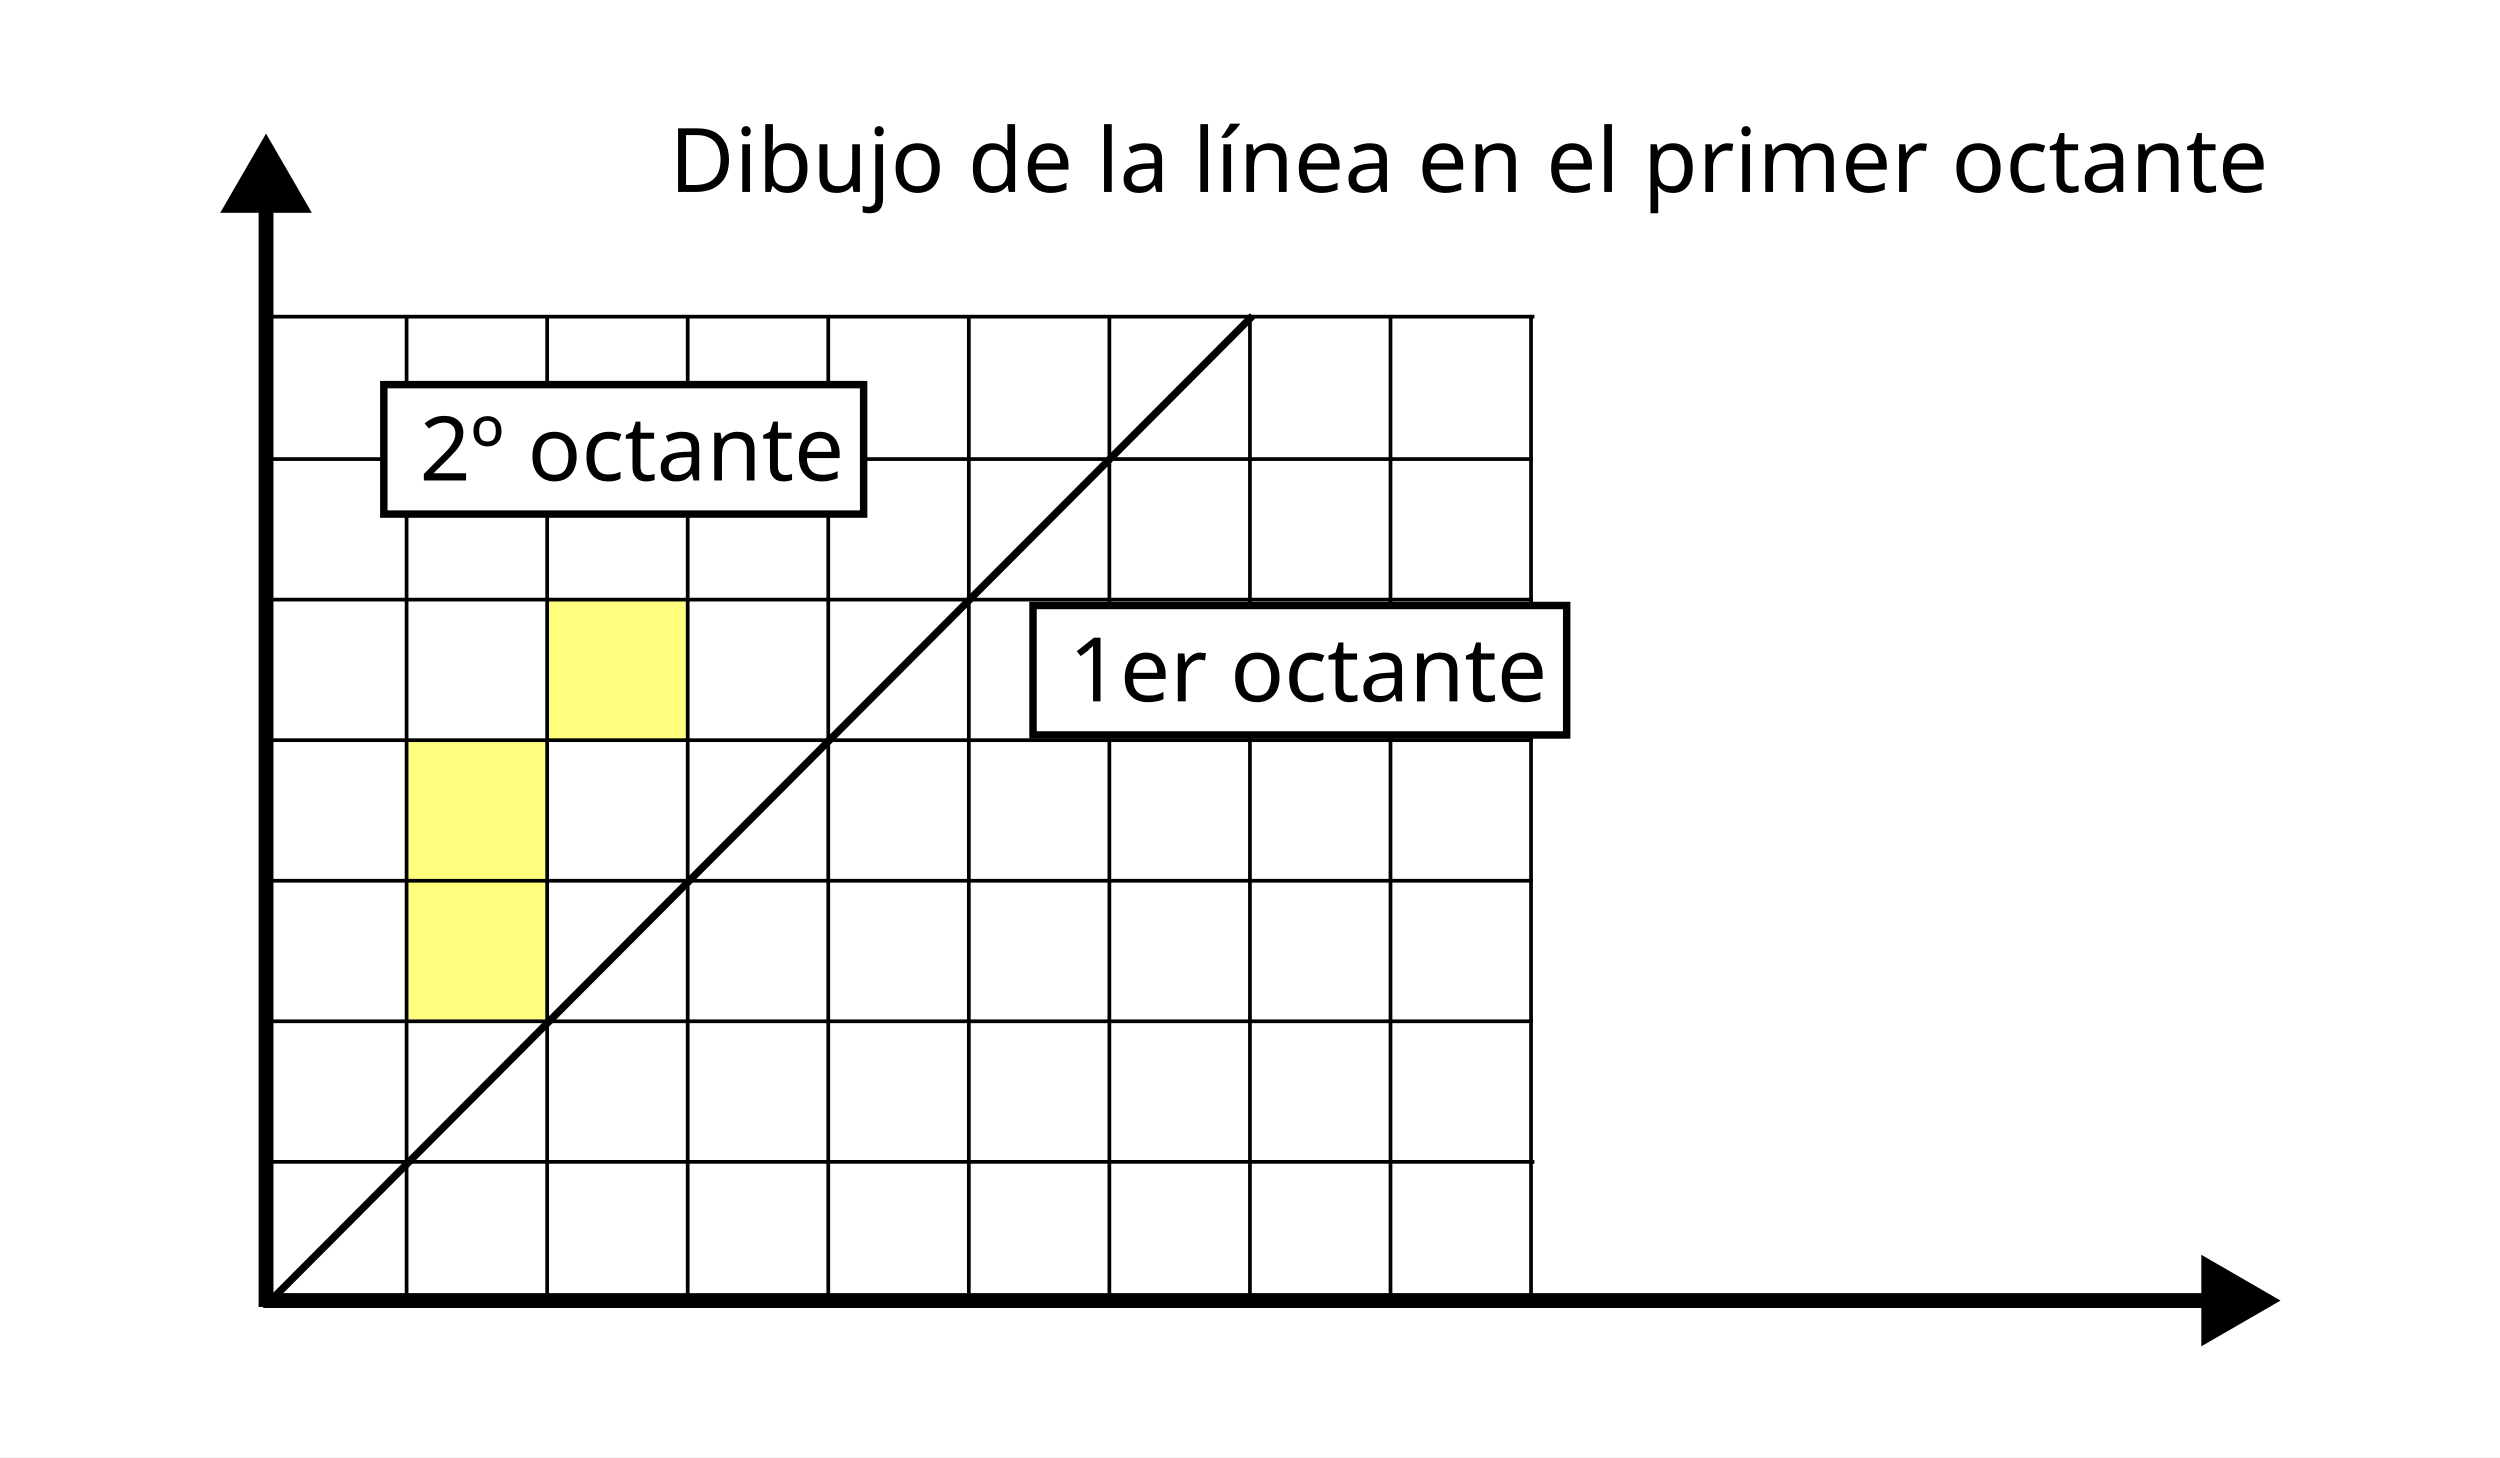
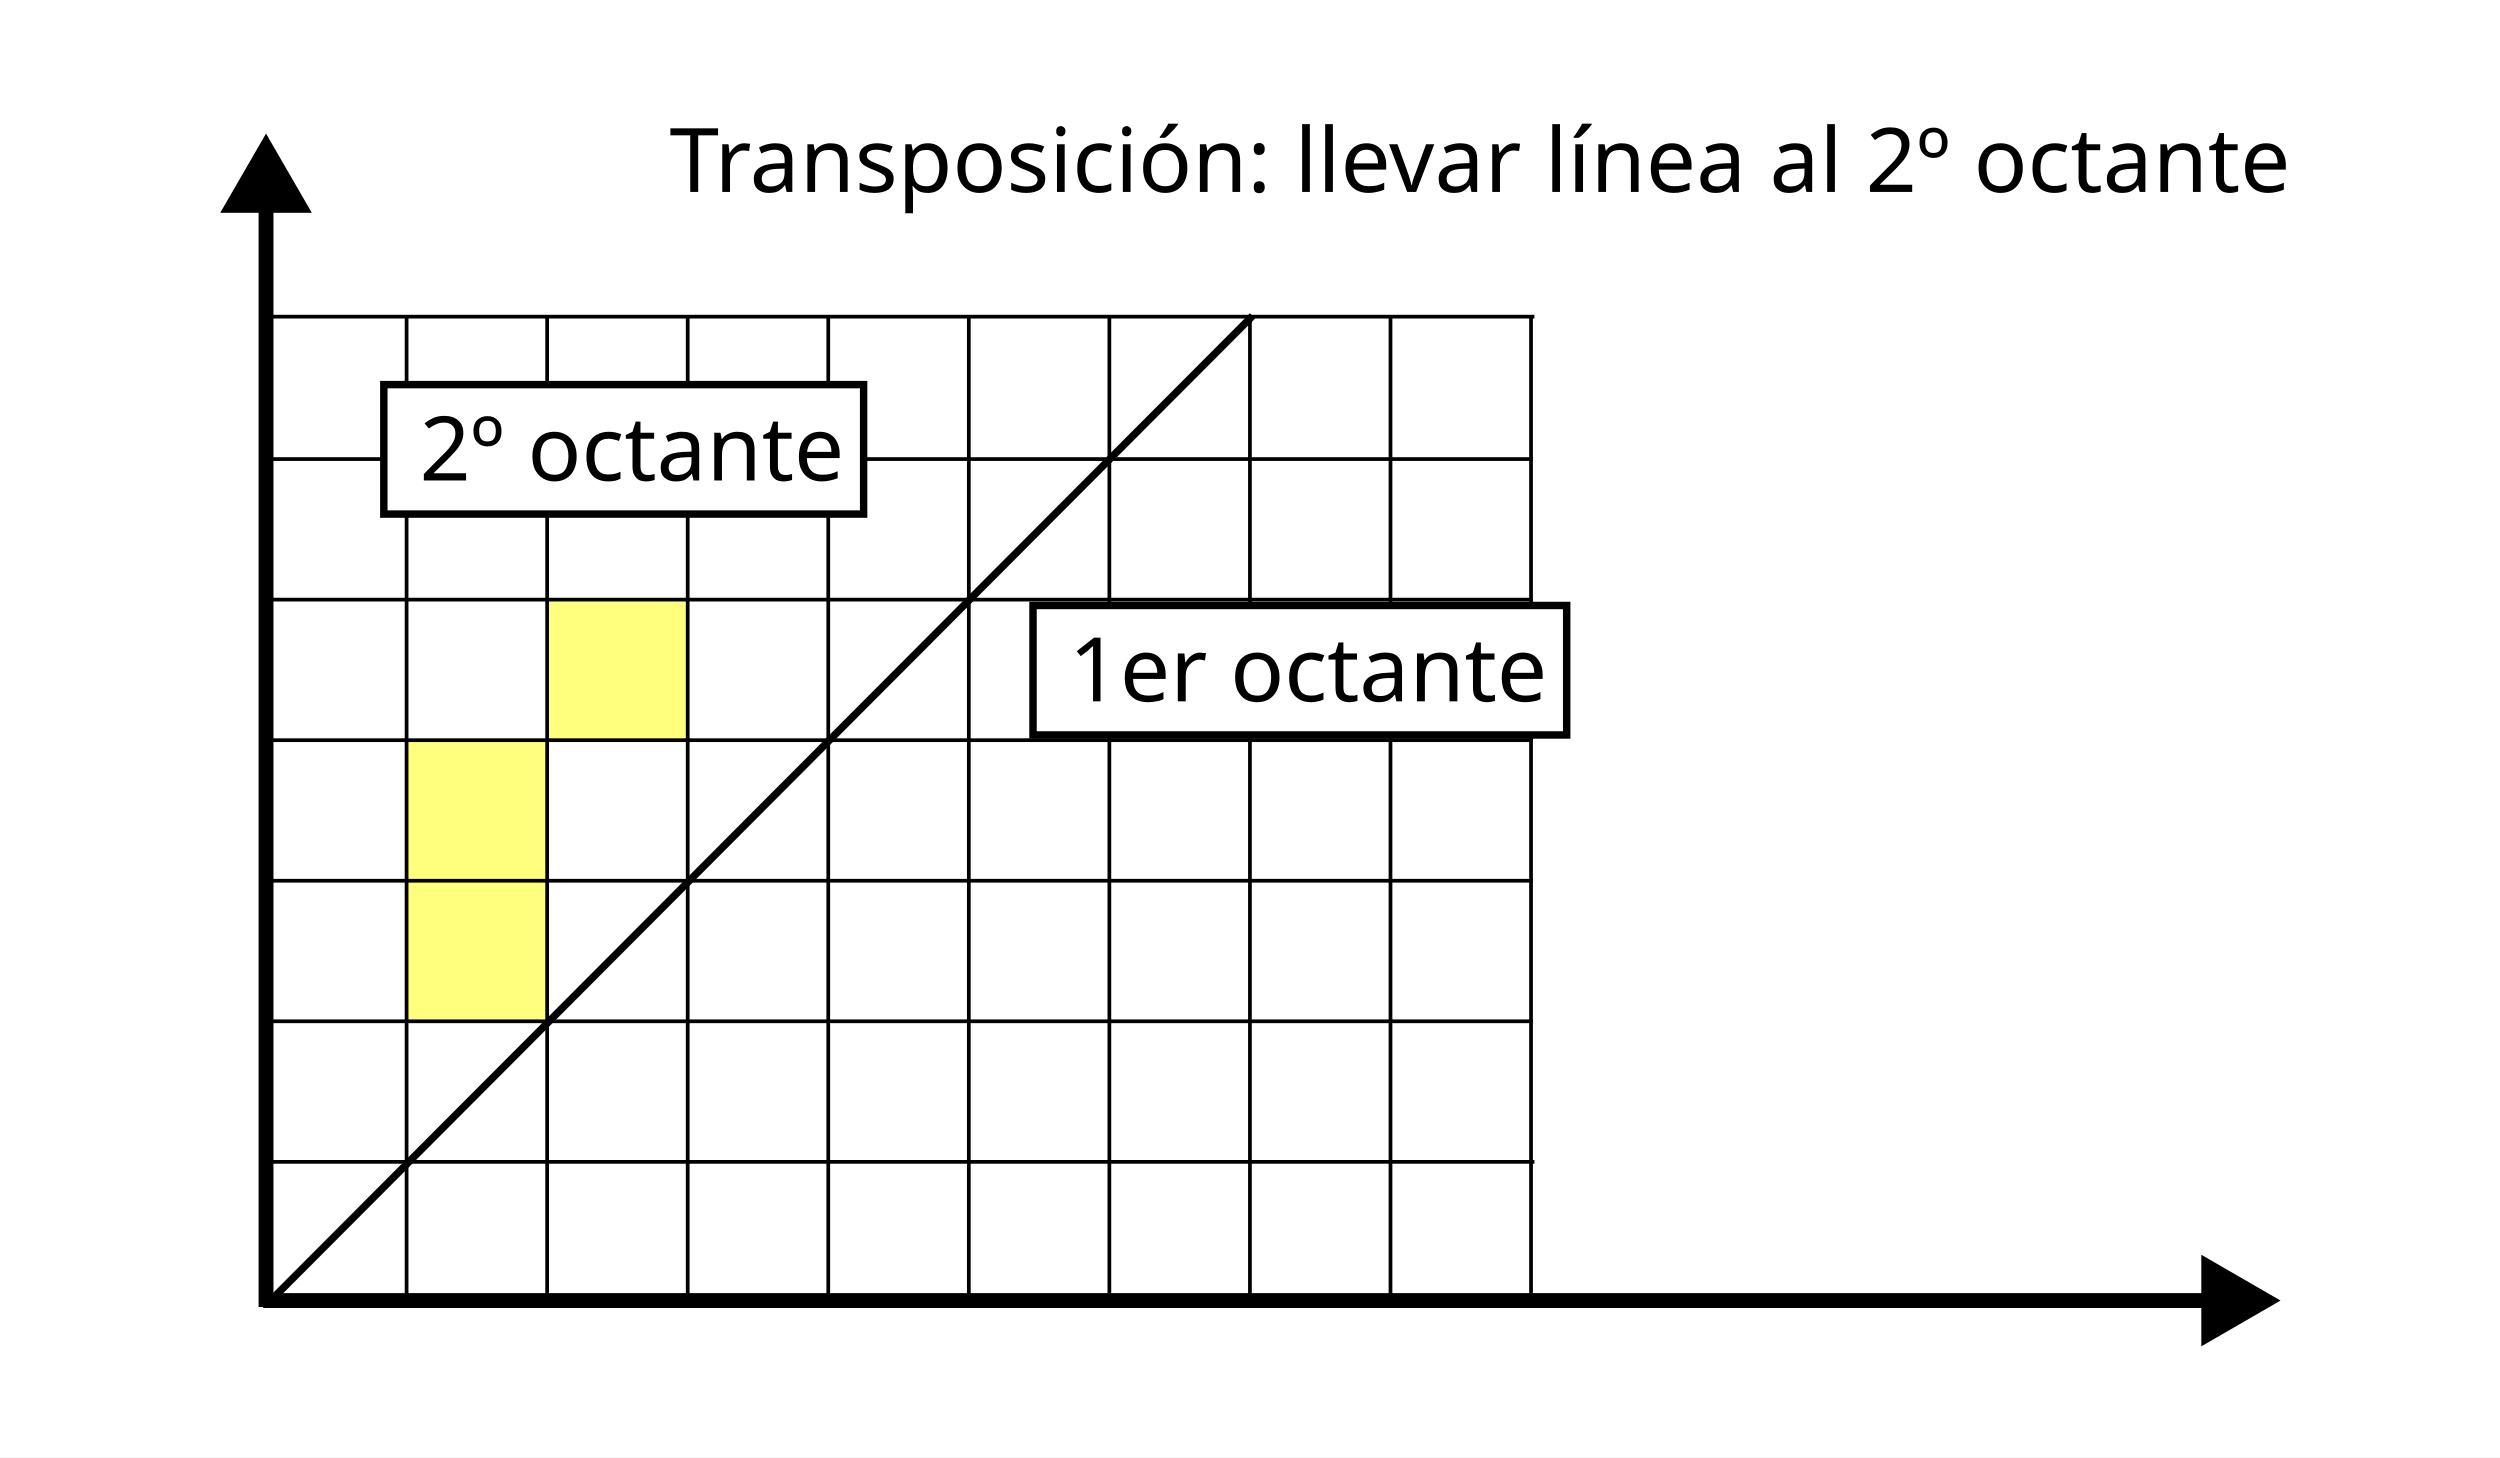
<svg xmlns="http://www.w3.org/2000/svg" width="157.297mm" height="91.684mm" viewBox="0 0 157.297 91.684" version="1.1" id="svg1" xml:space="preserve">
  <defs id="defs1">
    <marker style="overflow:visible" id="marker36" refX="0" refY="0" orient="auto-start-reverse" markerWidth="1" markerHeight="1" viewBox="0 0 1 1" preserveAspectRatio="xMidYMid">
      <path transform="scale(0.5)" style="fill:context-stroke;fill-rule:evenodd;stroke:context-stroke;stroke-width:1pt" d="M 5.77,0 -2.88,5 V -5 Z" id="path36" />
    </marker>
    <marker style="overflow:visible" id="Triangle" refX="0" refY="0" orient="auto-start-reverse" markerWidth="1" markerHeight="1" viewBox="0 0 1 1" preserveAspectRatio="xMidYMid">
      <path transform="scale(0.5)" style="fill:context-stroke;fill-rule:evenodd;stroke:context-stroke;stroke-width:1pt" d="M 5.77,0 -2.88,5 V -5 Z" id="path135" />
    </marker>
  </defs>
  <g id="layer3" transform="translate(0,-33.66951)" style="display:inline">
    <rect style="opacity:1;fill:#ffffff;stroke:none;stroke-width:0.468;stroke-linecap:round;stroke-dasharray:0.468, 0.936;stroke-dashoffset:0;stroke-opacity:1" id="rect46" width="157.297" height="91.684" x="0" y="33.67" />
  </g>
  <g id="layer1" style="display:inline" transform="translate(0,-33.66951)">
    <rect style="opacity:0.511;fill:#ffff00;stroke:none;stroke-width:0.936;stroke-linecap:square;stroke-dasharray:2.808, 2.808" id="rect38" width="8.844" height="8.844" x="25.465" y="-89.202" transform="scale(1,-1)" />
    <rect style="opacity:0.511;fill:#ffff00;stroke:none;stroke-width:0.936;stroke-linecap:square;stroke-dasharray:2.808, 2.808" id="rect29" width="8.844" height="8.844" x="34.426" y="-80.241" transform="scale(1,-1)" />
    <rect style="opacity:0.511;fill:#ffff00;stroke:none;stroke-width:0.936;stroke-linecap:square;stroke-dasharray:2.808, 2.808" id="rect28" width="8.844" height="8.844" x="25.465" y="-97.811" transform="scale(1,-1)" />
    <path style="opacity:1;fill:#ffff00;stroke:#000000;stroke-width:0.936;stroke-linecap:square;stroke-dasharray:none;marker-end:url(#marker36)" d="M 17.028,115.499 H 140.164" id="path12" />
    <path style="opacity:1;fill:#ffff00;stroke:#000000;stroke-width:0.936;stroke-linecap:square;stroke-dasharray:none;marker-end:url(#Triangle)" d="M 16.738,115.436 V 45.397" id="path13" />
    <path style="opacity:1;fill:#ffff00;stroke:#000000;stroke-width:0.234;stroke-linecap:square;stroke-dasharray:none" d="M 16.951,53.593 H 96.427" id="path14" />
    <path style="opacity:1;fill:#ffff00;stroke:#000000;stroke-width:0.234;stroke-linecap:square;stroke-dasharray:none" d="M 25.582,115.499 V 53.71" id="path16" />
    <path style="opacity:1;fill:#ffff00;stroke:#000000;stroke-width:0.234;stroke-linecap:square;stroke-dasharray:none" d="M 34.426,115.499 V 53.71" id="path17" />
    <path style="opacity:1;fill:#ffff00;stroke:#000000;stroke-width:0.234;stroke-linecap:square;stroke-dasharray:none" d="M 43.269,115.499 V 53.71" id="path18" />
    <path style="opacity:1;fill:#ffff00;stroke:#000000;stroke-width:0.234;stroke-linecap:square;stroke-dasharray:none" d="M 52.113,115.499 V 53.71" id="path20" />
    <path style="opacity:1;fill:#ffff00;stroke:#000000;stroke-width:0.234;stroke-linecap:square;stroke-dasharray:none" d="M 60.957,115.499 V 53.71" id="path21" />
    <path style="opacity:1;fill:#ffff00;stroke:#000000;stroke-width:0.234;stroke-linecap:square;stroke-dasharray:none" d="M 69.8,115.499 V 53.71" id="path22" />
    <path style="opacity:1;fill:#ffff00;stroke:#000000;stroke-width:0.234;stroke-linecap:square;stroke-dasharray:none" d="M 78.644,115.499 V 53.71" id="path23" />
    <path style="opacity:1;fill:#ffff00;stroke:#000000;stroke-width:0.234;stroke-linecap:square;stroke-dasharray:none" d="M 87.488,115.499 V 53.71" id="path25" />
    <path style="opacity:1;fill:#ffff00;stroke:#000000;stroke-width:0.234;stroke-linecap:square;stroke-dasharray:none" d="M 96.331,115.499 V 53.71" id="path26" />
    <path style="opacity:1;fill:#ffff00;stroke:#000000;stroke-width:0.234;stroke-linecap:square;stroke-dasharray:none" d="M 16.855,106.772 H 96.427" id="path30" />
    <path style="opacity:1;fill:#ffff00;stroke:#000000;stroke-width:0.234;stroke-linecap:square;stroke-dasharray:none" d="M 16.855,97.928 H 96.331" id="path31" />
    <path style="opacity:1;fill:#ffff00;stroke:#000000;stroke-width:0.234;stroke-linecap:square;stroke-dasharray:none" d="M 16.855,89.085 H 96.331" id="path32" />
    <path style="opacity:1;fill:#ffff00;stroke:#000000;stroke-width:0.234;stroke-linecap:square;stroke-dasharray:none" d="M 16.855,80.241 H 96.331" id="path33" />
    <path style="opacity:1;fill:#ffff00;stroke:#000000;stroke-width:0.234;stroke-linecap:square;stroke-dasharray:none" d="M 16.855,71.397 H 96.331" id="path34" />
    <path style="opacity:1;fill:#ffff00;stroke:#000000;stroke-width:0.234;stroke-linecap:square;stroke-dasharray:none" d="M 16.855,62.554 H 96.331" id="path35" />
    <path style="fill:#000000;stroke:#000000;stroke-width:0.468;stroke-linecap:square" d="M 17.028,115.499 78.644,53.71" id="path2" />
    <rect style="fill:#ffffff;stroke:#000000;stroke-width:0.468;stroke-linecap:square" id="rect12" width="30.189" height="8.146" x="24.15" y="57.869" />
    <text xml:space="preserve" style="font-style:normal;font-variant:normal;font-weight:bold;font-stretch:normal;font-size:5.616px;line-height:1;font-family:Ubuntu;-inkscape-font-specification:'Ubuntu Bold';writing-mode:lr-tb;direction:ltr;opacity:1;fill:#000000;stroke:none;stroke-width:0.936;stroke-linecap:round;stroke-dasharray:none" x="26.404" y="63.9" id="text46">
      <tspan id="tspan46" style="font-style:normal;font-variant:normal;font-weight:normal;font-stretch:normal;font-size:5.616px;font-family:Ubuntu;-inkscape-font-specification:Ubuntu;fill:#000000;stroke:none;stroke-width:0.936" x="26.404" y="63.9">2º octante</tspan>
    </text>
    <g id="g15" transform="matrix(1.768733,0,0,1.768733,-20.1753,-57.98854)">
      <rect style="fill:#ffffff;stroke:#000000;stroke-width:0.265;stroke-linecap:square" id="rect13" width="18.984" height="4.606" x="48.154" y="73.36" />
      <text xml:space="preserve" style="font-style:normal;font-variant:normal;font-weight:bold;font-stretch:normal;font-size:3.175px;line-height:1;font-family:Ubuntu;-inkscape-font-specification:'Ubuntu Bold';writing-mode:lr-tb;direction:ltr;opacity:1;fill:#000000;stroke:none;stroke-width:0.529;stroke-linecap:round;stroke-dasharray:none" x="49.429" y="76.77" id="text13">
        <tspan id="tspan13" style="font-style:normal;font-variant:normal;font-weight:normal;font-stretch:normal;font-size:3.175px;font-family:Ubuntu;-inkscape-font-specification:Ubuntu;fill:#000000;stroke:none;stroke-width:0.529" x="49.429" y="76.77">1er octante</tspan>
      </text>
    </g>
    <text xml:space="preserve" style="font-style:normal;font-variant:normal;font-weight:normal;font-stretch:normal;font-size:3.175px;line-height:1;font-family:Ubuntu;-inkscape-font-specification:Ubuntu;writing-mode:lr-tb;direction:ltr;fill:#ffffff;stroke:#000000;stroke-width:0.265;stroke-linecap:square" x="15.713" y="73.766" id="text14">
      <tspan id="tspan14" style="stroke-width:0.265" x="15.713" y="73.766" />
    </text>
    <text xml:space="preserve" style="font-style:normal;font-variant:normal;font-weight:bold;font-stretch:normal;font-size:5.616px;line-height:1;font-family:Ubuntu;-inkscape-font-specification:'Ubuntu Bold';writing-mode:lr-tb;direction:ltr;opacity:1;fill:#000000;stroke:none;stroke-width:0.936;stroke-linecap:round;stroke-dasharray:none" x="42.117" y="45.748" id="text38">
-       <tspan id="tspan38" style="font-style:normal;font-variant:normal;font-weight:normal;font-stretch:normal;font-size:5.616px;font-family:Ubuntu;-inkscape-font-specification:Ubuntu;fill:#000000;stroke:none;stroke-width:0.936" x="42.117" y="45.748">Dibujo de la línea en el primer octante</tspan>
+       <tspan id="tspan38" style="font-style:normal;font-variant:normal;font-weight:normal;font-stretch:normal;font-size:5.616px;font-family:Ubuntu;-inkscape-font-specification:Ubuntu;fill:#000000;stroke:none;stroke-width:0.936" x="42.117" y="45.748">Transposición: llevar línea al 2º octante</tspan>
    </text>
  </g>
</svg>
